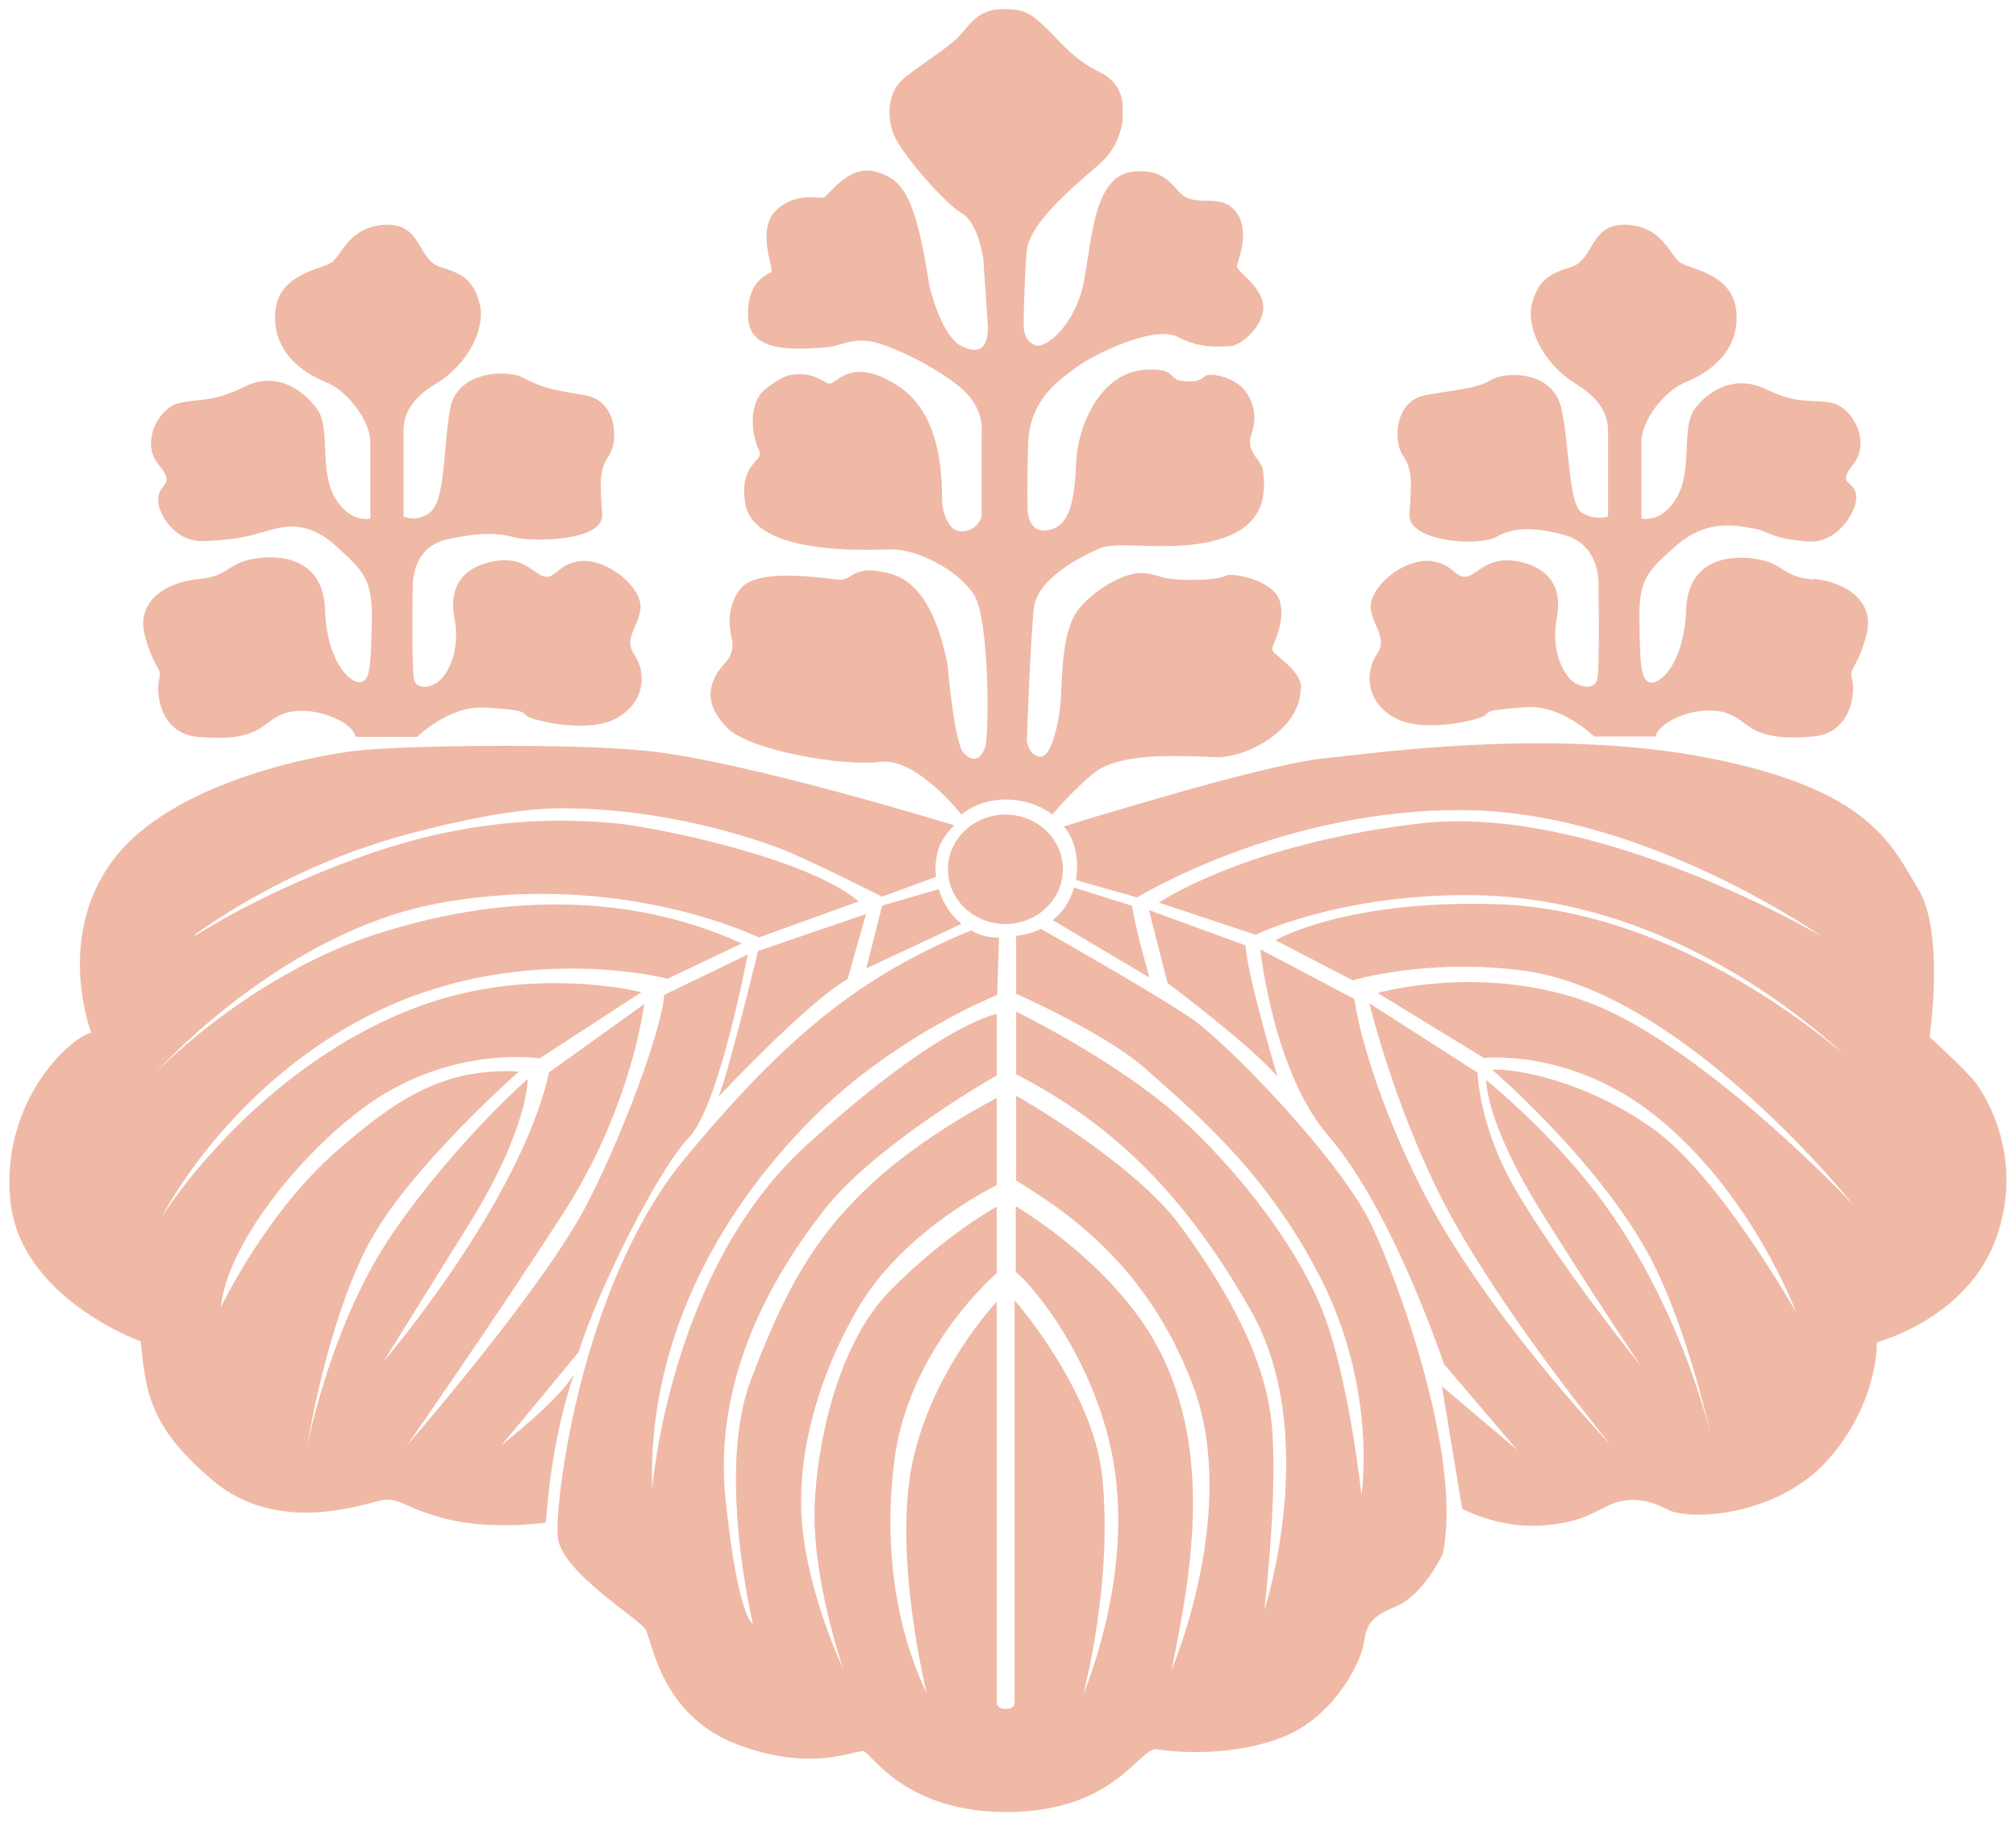
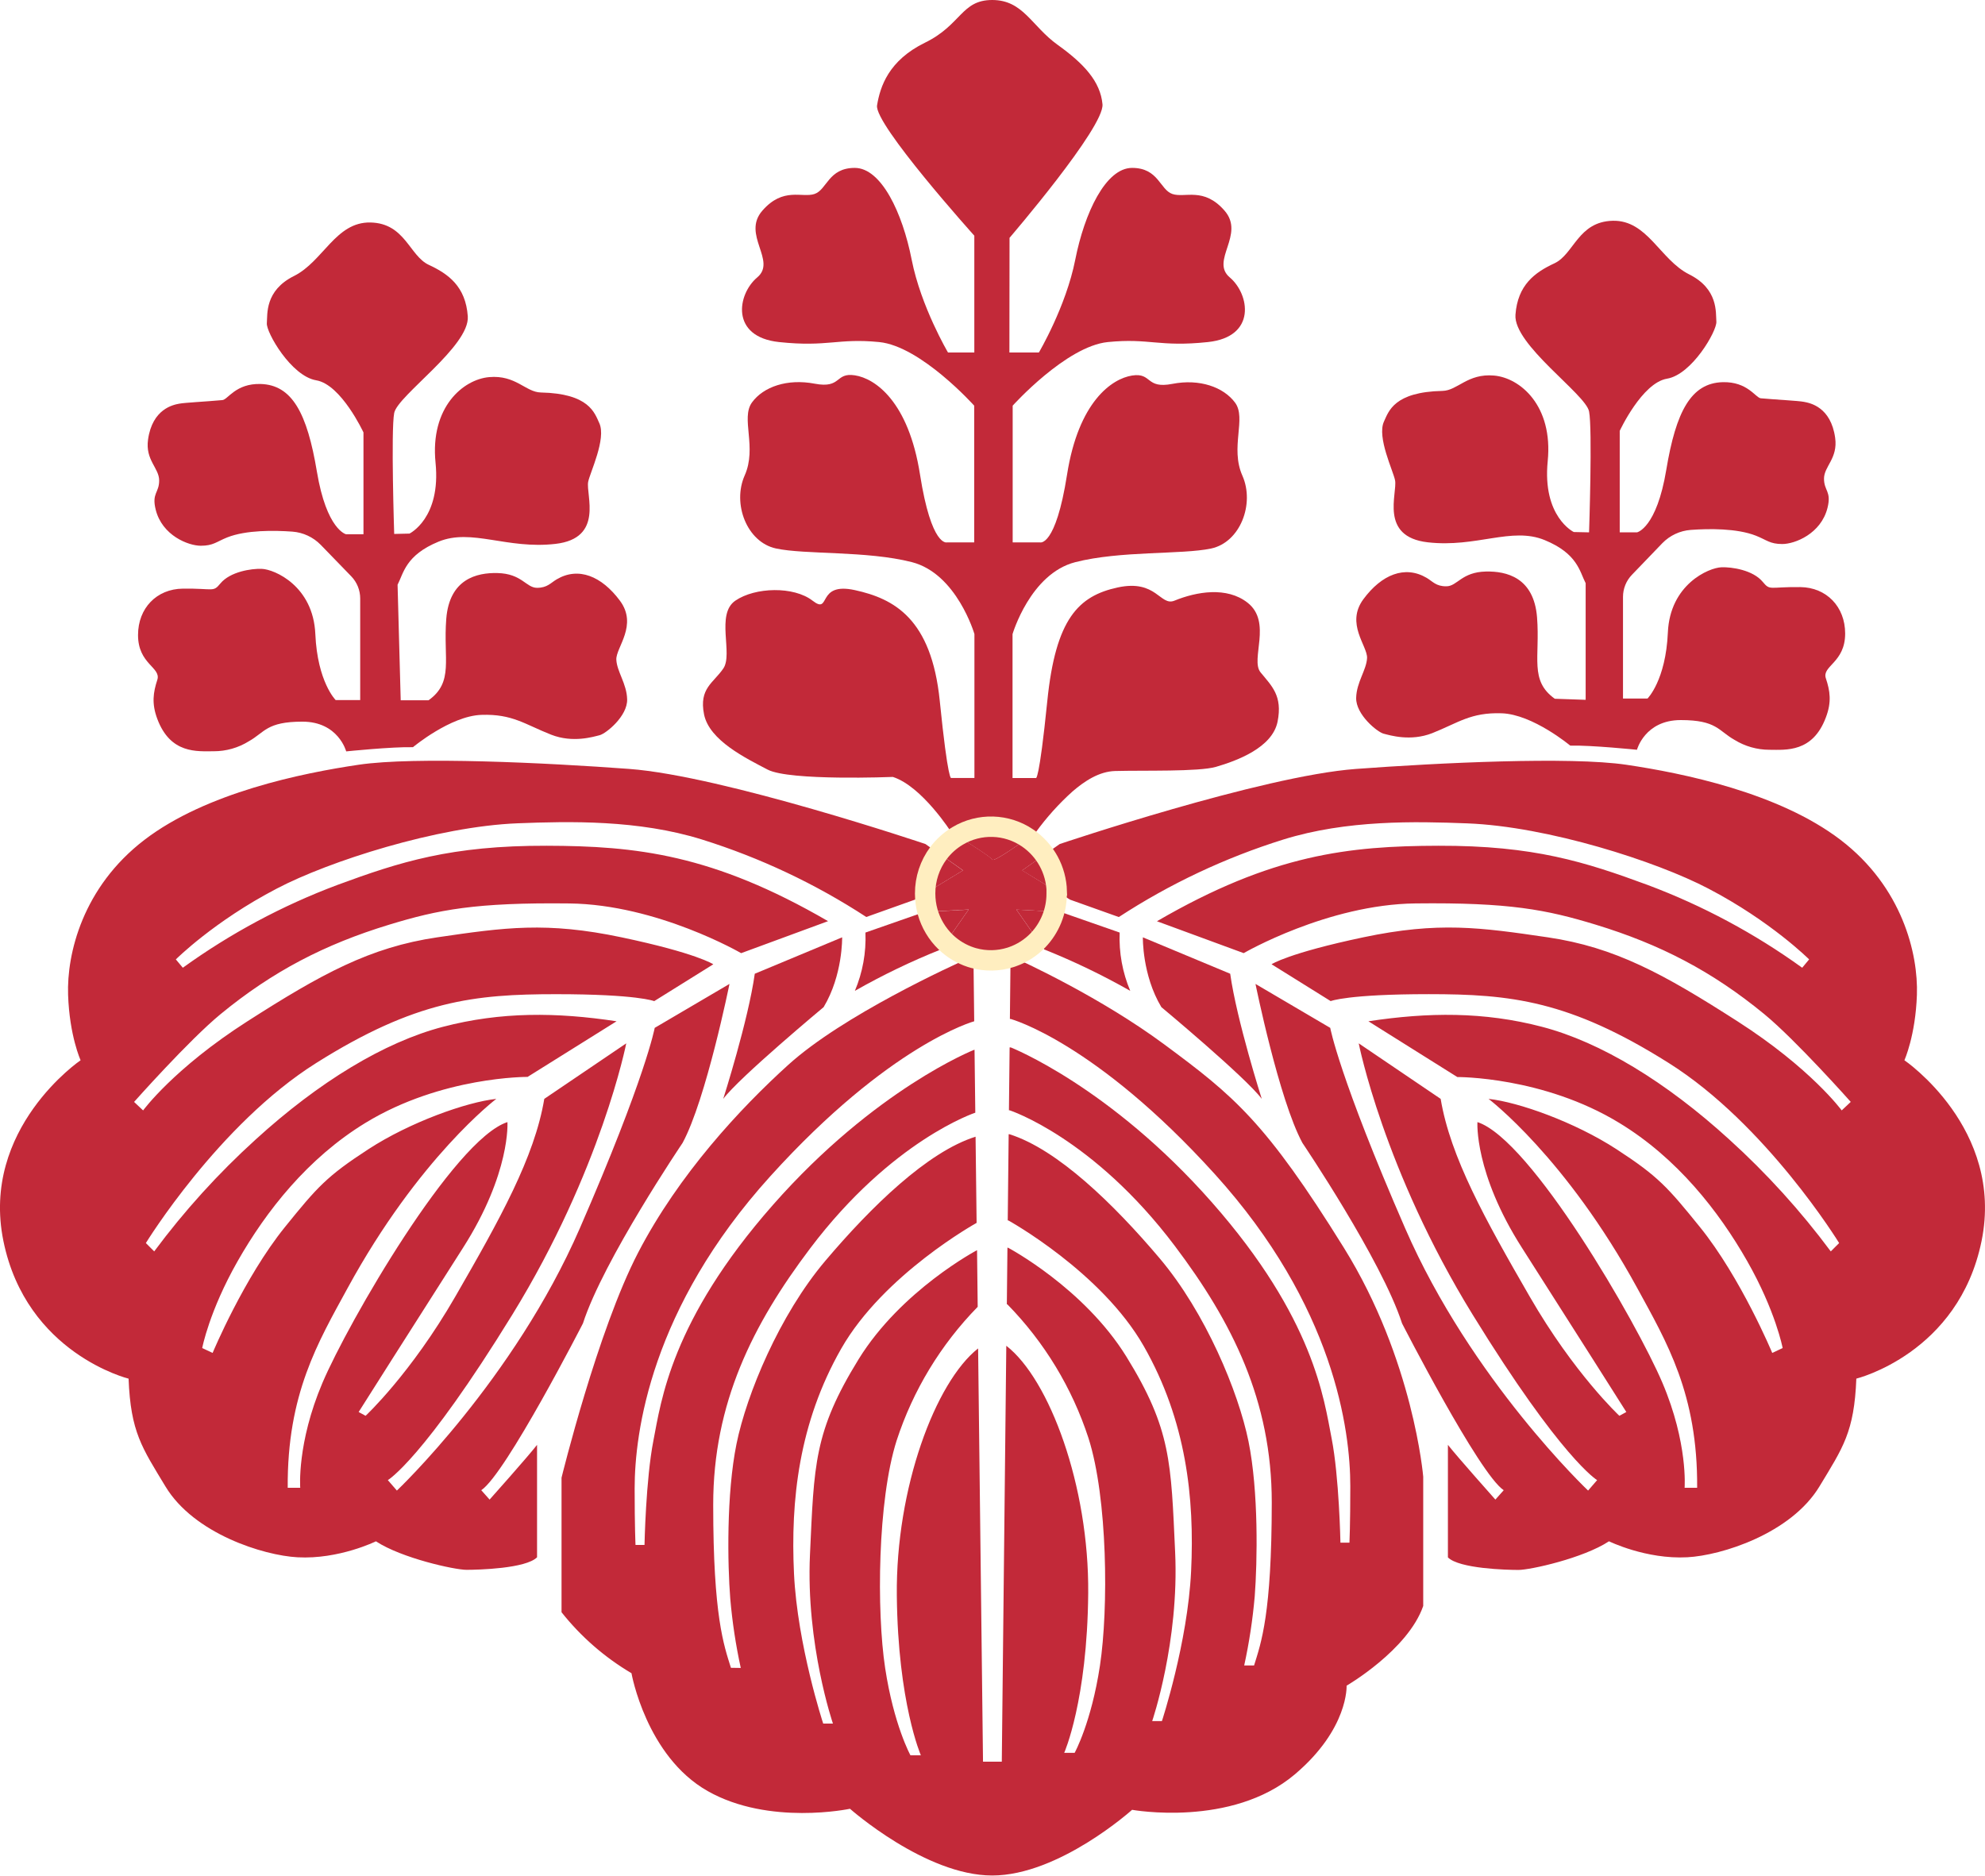
- <svg xmlns="http://www.w3.org/2000/svg" id="_レイヤー_2" viewBox="0 0 50.85 45.98">
+ <svg xmlns="http://www.w3.org/2000/svg" viewBox="0 0 728.2 688.12">
  <defs>
-     <style>.cls-1{fill:#efb9a6;}</style>
+     <style>.cls-1{fill:#c22939;}.cls-2{fill:none;stroke:#ffeec0;stroke-miterlimit:10;stroke-width:7.48px;}</style>
  </defs>
-   <g id="_レイヤー_1-2">
-     <g>
-       <path class="cls-1" d="m43.14,36.21s0,.01,0,.02c0,0,0-.01,0-.02Zm3.79-9.2c-.13-.13-4.19-4.44-9.95-4.43-3.25,0-5.31,1-5.31,1l-2.44-.81s2.18-1.49,6.61-2c4.37-.5,9.98,2.77,10.14,2.87-.15-.1-4.48-3.11-8.89-3.2-4.67-.1-8.41,2.2-8.41,2.2l-1.54-.44c.14-.92-.31-1.35-.31-1.35,0,0,5.01-1.57,6.57-1.72,1.07-.1,5.71-.8,9.74,0,4.04.8,4.57,2.19,5.24,3.29.68,1.1.29,3.74.29,3.74,0,0,.88.8,1.15,1.14.27.34,1.26,1.94.52,3.96-.74,2.02-3,2.6-3,2.6,0,0,.05,1.51-1.22,2.95-1.26,1.44-3.5,1.57-4.06,1.27-.56-.3-1.06-.3-1.47-.11-.41.19-.77.47-1.81.52-1.04.04-1.9-.43-1.9-.43l-.51-3.09,1.9,1.61-1.85-2.17s-1.28-3.86-2.91-5.75c-1.4-1.62-1.72-4.71-1.72-4.71l2.37,1.25s.23,1.86,1.68,4.75c1.54,3.08,4.66,6.37,4.78,6.49-.11-.13-2.51-3.05-3.97-5.67-1.4-2.52-2.11-5.46-2.11-5.46l2.73,1.75s.02,1.36.98,2.99c1.13,1.92,3.08,4.34,3.14,4.41-.04-.06-1.06-1.56-2.49-3.85-1.46-2.34-1.41-3.36-1.41-3.36,0,0,1.72,1.38,2.99,3.14,1.84,2.55,2.57,5.39,2.67,5.81-.09-.41-.7-3.02-1.62-4.65-1.34-2.38-3.89-4.56-3.89-4.56.55-.05,2.37.27,4.09,1.51,1.63,1.18,3.5,4.48,3.57,4.6-.04-.12-1.16-3.04-3.53-4.94-2.14-1.72-4.34-1.47-4.34-1.47l-2.68-1.64s2.49-.72,5.13.17c2.9.98,6.75,5.05,6.88,5.19-.13-.16-4.33-5.38-8.31-5.92-2.43-.33-4.33.24-4.33.24l-1.95-1.01s1.75-1.03,5.58-.91c4.96.16,9.07,4.06,9.2,4.18Zm-3.79,9.24s0,0,0-.02c0,0,0,.01,0,.02Z" />
-       <path class="cls-1" d="m45.73,14.6c.82.08,1.59.56,1.34,1.45s-.44.76-.35,1.1c.08.34-.03,1.35-.99,1.43-1.07.09-1.42-.09-1.78-.37-.14-.11-.31-.2-.49-.25-.24-.05-.57-.07-.98.07-.7.25-.72.55-.72.55h-1.55s-.82-.81-1.72-.74c-.91.07-.93.09-1.03.2-.1.11-1.53.47-2.26.08s-.8-1.14-.46-1.63c.33-.49-.36-.89-.11-1.44.25-.55.99-.98,1.5-.89.51.08.56.39.82.39.26.01.5-.48,1.19-.41.69.08,1.31.47,1.13,1.43s.24,1.54.47,1.67c.23.12.49.13.55-.11s.03-2.33.03-2.33c0,0,.09-1.05-.88-1.31-.97-.26-1.41-.11-1.71.06-.45.24-2.24.12-2.18-.59.05-.71.09-1.11-.16-1.46s-.24-1.4.6-1.54c.84-.14,1.29-.17,1.63-.38s1.56-.25,1.77.75c.21,1,.17,2.43.53,2.62s.64.08.64.08v-2.07c0-.18.06-.74-.8-1.27-.86-.52-1.27-1.46-1.12-2.02s.38-.75.98-.93c.6-.18.47-1.11,1.4-1.07.93.04,1.1.79,1.37.96.27.17,1.35.28,1.41,1.27.06.99-.71,1.51-1.28,1.74s-1.12,1-1.12,1.5v1.94s.51.14.9-.54c.39-.68.11-1.73.43-2.2.33-.47,1.02-.92,1.84-.51.81.4,1.16.22,1.66.34s.97.98.51,1.55.11.36.08.87c-.01.29-.44,1.13-1.24,1.07-.98-.08-1-.29-1.37-.33-.3-.04-1.1-.3-1.95.45-.71.63-.93.83-.91,1.91.02,1.08.03,1.51.3,1.53s.83-.55.88-1.82c.04-1.27,1.04-1.41,1.76-1.3.73.11.62.44,1.44.52Z" />
-       <path class="cls-1" d="m43.14,36.21s0,.01,0,.02c0,0,0-.01,0-.02Z" />
-       <path class="cls-1" d="m23.37,42.69c-.02-.08-.84-3.43-.36-5.77.49-2.36,2.13-4.08,2.13-4.08v10.13s.01.14.23.14.22-.13.22-.13v-10.18s1.98,2.25,2.21,4.44c.28,2.65-.46,5.44-.48,5.51.03-.07,1.19-2.78.81-5.58-.39-2.84-2.21-4.88-2.51-5.08v-1.66s2.45,1.42,3.59,3.57c1.45,2.74.77,5.99.34,8.13,0,0,1.73-4.02.54-7.18-1.19-3.16-3.36-4.48-4.46-5.17v-2.14s2.99,1.69,4.16,3.31c1.17,1.61,2.17,3.35,2.3,5.12.13,1.78-.2,4.55-.2,4.55,0,0,1.45-4.42-.35-7.58-1.8-3.16-3.69-4.79-5.91-5.94v-1.58s2.47,1.2,4.07,2.62c1.6,1.43,3.18,3.51,3.77,5.23.59,1.72.87,4.34.87,4.34,0,0,.41-2.6-1-5.41-1.41-2.81-3.37-4.36-4.39-5.29-1.02-.93-3.32-1.94-3.32-1.94v-1.46s.41-.05.62-.18c0,0,2.97,1.68,3.84,2.29s3.73,3.53,4.52,5.22c.79,1.69,2.27,5.96,1.78,8.26,0,0-.48,1.05-1.21,1.34-.73.29-.71.56-.8,1-.09.44-.75,1.78-2.02,2.28-1.27.5-2.69.39-3.16.31-.47-.08-1.01,1.52-3.67,1.58-2.66.06-3.55-1.47-3.74-1.53-.19-.06-1.28.56-3.21-.18-1.93-.74-2.13-2.63-2.3-2.9-.17-.27-2.11-1.44-2.21-2.31-.08-.72.38-4.6,1.98-7.68.34-.66.73-1.28,1.18-1.83,2.5-3.04,4.31-4.46,6.56-5.5.23-.11.47-.21.71-.31,0,0,.25.19.7.18l-.05,1.45s-2.39.95-4.42,2.88c-2.02,1.93-4.42,5.29-4.28,9.59,0,0,.42-5.48,3.84-8.63,3.43-3.14,4.85-3.36,4.85-3.36v1.55s-3.04,1.72-4.35,3.39c-1.31,1.67-2.81,4.26-2.49,7.3s.69,3.14.69,3.14c0,0-.92-3.83-.06-6.12s1.59-3.58,2.95-4.88c1.36-1.3,3.26-2.26,3.26-2.26v2.2s-2.31,1.1-3.48,3.07c-.9,1.53-1.59,3.54-1.43,5.46.15,1.78,1.01,3.61,1.04,3.68-.02-.07-.8-2.32-.72-4.17.06-1.42.53-3.99,1.91-5.39,1.38-1.4,2.68-2.11,2.68-2.11v1.68s-2.21,1.87-2.58,4.71c-.36,2.84.33,4.89.8,5.85Z" />
-       <path class="cls-1" d="m32.8,17.41c0,.95-1.31,1.72-2.14,1.69-.94-.03-2.35-.12-3.01.36-.52.39-1.11,1.09-1.11,1.09,0,0-.43-.38-1.16-.38s-1.13.38-1.13.38c0,0-1.13-1.45-2.05-1.33-.92.12-3.29-.28-3.86-.86-.46-.47-.63-1.01-.04-1.65.15-.16.21-.38.16-.58-.08-.33-.12-.85.21-1.27.31-.38,1.14-.41,2.44-.24.12.01.24-.01.33-.08.13-.09.36-.19.65-.14.41.07,1.35.08,1.81,2.36,0,0,.17,2.01.41,2.24.24.24.41.16.53-.12.12-.28.12-3.26-.27-3.87-.39-.61-1.4-1.17-2.14-1.15-.74.02-3.4.12-3.63-1.15-.13-.7.18-.99.29-1.11.06-.06.1-.15.06-.23-.22-.45-.26-1.23.15-1.55.42-.32.57-.38.86-.38.47-.01.67.28.8.23.22-.08.59-.65,1.7.07,1.03.68,1.1,2.11,1.1,2.83,0,.16.03.33.09.48.07.17.18.34.37.35.37.03.54-.29.54-.39v-2.06s.09-.55-.4-1.05-1.88-1.23-2.48-1.3c-.25-.03-.5.03-.66.08-.15.05-.31.08-.47.09-.59.03-1.84.17-1.88-.75-.05-.97.53-1.09.59-1.17.06-.07-.39-1.06.12-1.55.48-.45,1.06-.3,1.18-.31.12-.01.6-.82,1.28-.67.75.18,1.05.64,1.4,2.88,0,0,.29,1.29.83,1.54.54.25.63-.1.65-.45,0-.13-.12-1.77-.12-1.77,0,0-.12-.9-.54-1.14-.42-.24-1.49-1.46-1.71-1.97-.21-.5-.13-1.1.22-1.41s1.21-.82,1.48-1.15c.27-.33.5-.62,1.05-.62s.7.1,1.12.51c.42.41.67.76,1.32,1.08s.58.89.58,1.1-.08.77-.59,1.22-1.76,1.45-1.83,2.18c-.06.62-.08,1.62-.08,1.9,0,.1.02.19.06.28.04.08.12.16.23.21.27.1,1.04-.53,1.24-1.66.2-1.13.27-2.62,1.23-2.72.96-.1,1,.54,1.41.68s.88-.1,1.21.37.03,1.18,0,1.32.59.48.66.98-.55,1.04-.82,1.05c-.27.01-.74.08-1.33-.23-.59-.31-2.11.44-2.51.73-.39.3-1.24.78-1.27,2-.03,1.22-.01,1.61-.01,1.61,0,0-.01.6.48.54.5-.06.7-.54.74-1.65.04-1.11.69-2.34,1.73-2.4.81-.05.59.22.9.27.31.05.48.02.61-.1.12-.13.78.03,1.02.35.24.32.31.69.16,1.13s.28.62.3.9c.02.28.21,1.26-.97,1.68-1.18.42-2.65.06-3.14.27-.48.2-1.58.76-1.67,1.5-.09.75-.18,3.35-.18,3.35,0,0,.04.37.32.41.28.04.47-.74.53-1.35.05-.6.01-1.84.47-2.39.46-.55,1.14-.86,1.47-.89.32-.03.53.1.81.14.27.04,1.16.06,1.43-.08.15-.08,1.22.11,1.36.67.13.57-.2,1.05-.2,1.19s.73.5.73.98Z" />
-       <path class="cls-1" d="m31.42,23.86c.03.71.78,3.22.8,3.3-.62-.75-2.77-2.36-2.77-2.36l-.47-1.84,2.44.89Z" />
-       <path class="cls-1" d="m28.99,24.66l-2.44-1.45c.41-.29.54-.82.54-.82l1.46.46c.11.66.44,1.8.44,1.8Z" />
-       <ellipse class="cls-1" cx="25.36" cy="21.93" rx="1.45" ry="1.38" />
-       <path class="cls-1" d="m24.24,23.31l-.57.27-1.82.85.4-1.58.09-.03,1.34-.39c.17.59.57.87.57.87Z" />
-       <path class="cls-1" d="m9.69,34.37h0s0,0,0,0Zm-4.76-10.77c.1-.06.52-.33,1.21-.69.78-.41,1.9-.93,3.23-1.39,2.67-.91,4.76-.88,6.16-.75.97.09,4.82.86,6.13,1.97l-2.52.91s-3.48-1.72-8.1-.86c-3.89.73-6.95,4.09-7.11,4.27.14-.15,2.49-2.53,5.67-3.53,3.28-1.03,6.43-.95,9.11.27l-1.87.89s-3.57-.93-7.19.76c-3.83,1.78-5.57,5.25-5.57,5.25,0,0,2.35-3.79,6.51-5.32,2.86-1.05,5.59-.35,5.59-.35l-2.57,1.67s-2.02-.32-4.07.99c-1.64,1.05-3.79,3.54-3.97,5.29,0,0,1.13-2.38,2.92-3.94,1.49-1.3,2.68-2.11,4.6-2.01,0,0-2.77,2.44-3.77,4.31-1.09,2.03-1.57,5.14-1.57,5.14,0,0,.59-3.1,2.17-5.39,1.58-2.29,3.39-3.87,3.39-3.87,0,0,.03,1.25-1.51,3.71-1.82,2.93-2.1,3.37-2.13,3.42.12-.13,3.47-4.09,4.18-7.3l2.4-1.72s-.31,2.58-2.02,5.24c-1.71,2.66-3.97,5.9-3.97,5.9,0,0,3.45-3.96,4.56-6.12,1.1-2.16,1.93-4.68,1.93-5.25l2.11-1.02s-.72,3.81-1.47,4.6c-.41.43-.96,1.36-1.48,2.37-.58,1.13-1.1,2.35-1.31,3.05,0,0-1.45,1.77-1.96,2.36.09-.07,1.47-1.15,1.84-1.8-.02.06-.56,1.51-.71,3.75,0,0-1.35.2-2.5-.09-1.15-.29-1.18-.58-1.7-.46-.52.12-2.6.84-4.2-.51-1.6-1.35-1.69-2.22-1.82-3.51,0,0-3.05-1.09-3.29-3.56s1.47-4.08,2.04-4.23c0,0-.92-2.39.55-4.35,1.47-1.97,5.09-2.64,6.12-2.76,1.03-.13,5.34-.2,7.33,0,2.48.25,7.77,1.88,7.77,1.88,0,0-.27.24-.39.57-.13.39-.07.73-.07.73l-1.36.5s-1.98-1-2.61-1.23c-.63-.23-2.81-1-5.48-1-1.11,0-2.54.3-3.83.64-1.94.52-3.78,1.39-5.42,2.55Z" />
-       <path class="cls-1" d="m21.84,23.07l-.46,1.63c-.97.53-3.27,2.98-3.27,2.98.19-.31,1.01-3.69,1.01-3.69l2.72-.93Z" />
-       <path class="cls-1" d="m16.1,15.06c.25.55-.44.95-.11,1.44.34.49.27,1.24-.46,1.63-.73.39-2.16.03-2.26-.08-.1-.11-.12-.14-1.03-.2s-1.72.74-1.72.74h-1.55s-.02-.31-.72-.55c-.41-.14-.75-.12-.98-.07-.18.04-.34.13-.49.25-.36.28-.71.46-1.78.37-.96-.08-1.07-1.09-.99-1.43.09-.34-.1-.21-.35-1.1-.25-.89.52-1.37,1.34-1.45.82-.08.71-.41,1.44-.52.72-.11,1.72.04,1.76,1.3.04,1.27.61,1.84.88,1.82s.27-.45.3-1.53c.02-1.08-.21-1.27-.91-1.91-.78-.72-1.46-.45-1.75-.37-.37.09-.58.21-1.57.25-.77.03-1.15-.71-1.16-1-.02-.51.48-.36.01-.93s.01-1.43.51-1.55c.5-.12.85-.01,1.67-.42.81-.4,1.5.11,1.83.59.33.47.04,1.52.43,2.2.39.68.9.54.9.54v-1.94c0-.5-.55-1.27-1.12-1.5-.57-.23-1.34-.75-1.28-1.74.06-.99,1.14-1.1,1.41-1.27.27-.17.44-.92,1.37-.96.93-.04.8.89,1.4,1.07.6.18.83.36.98.93s-.25,1.5-1.12,2.02c-.87.52-.8,1.09-.8,1.27v2.07s.31.15.64-.08c.42-.29.35-1.56.53-2.62.17-1,1.47-1,1.82-.81.5.26.74.31,1.58.45.84.14.85,1.19.6,1.54-.25.35-.21.74-.16,1.46.05.71-1.82.69-2.19.59-.34-.09-.79-.17-1.77.06-.86.21-.82,1.18-.82,1.18,0,0-.03,2.08.03,2.33.06.24.33.24.55.11.23-.12.65-.71.47-1.67-.18-.96.44-1.35,1.13-1.43s.94.42,1.19.41c.26,0,.31-.31.82-.39.51-.08,1.25.35,1.5.89Z" />
+   <g id="レイヤー_2" data-name="レイヤー 2">
+     <g id="レイヤー_2-2" data-name="レイヤー 2">
+       <path class="cls-1" d="M698.63,389s36.73,25,28.31,66.32S681,505.81,681,505.81c-.77,19.64-4.92,25.31-13.52,39.54-10.5,17.38-36,25.34-48.46,26-15.18.83-28.76-5.86-28.76-5.86C580.85,571.69,561.4,576,557.06,576s-21.74-.45-25.89-4.6V530.11c3.45,4.4,17.41,20.08,17.41,20.08l3.06-3.44c-9-5.93-37.3-61.22-37.3-61.22-7.46-23.14-36.54-66.19-36.54-66.19C469.19,403.46,460.58,361,460.58,361L488,377.12s3.28,18,27.51,73.6,67.08,96.16,67.08,96.16l3.32-3.83s-13-7.65-45.66-60.7-41.8-99.55-41.8-99.55l30.06,20.37c3.58,21.43,16.33,44.23,32.66,72.54s32.9,43.74,32.9,43.74l2.55-1.39s-20.66-32.65-38.26-60.2S542,411.69,542,411.69c19.65,6.38,58.42,73.46,67.86,95.65S618,545.86,618,545.86h4.6c.25-34.43-11.17-53.46-21.94-73.21-26.18-48-54.58-69.48-54.58-69.48,11,1.18,31.63,8.52,46.93,18.47s18.78,13.93,30.61,28.56c15.05,18.63,26.53,46.18,26.53,46.18l3.82-1.79s-2.55-13.52-13-31.88S615.22,424.85,594.05,412c-28-17.08-59.43-16.84-59.43-16.84L502,374.7c21.93-3.32,42.34-3.57,63.77,2.05s45.4,20.15,68.61,41.32a283.92,283.92,0,0,1,37.24,41.06l3.07-3.06S648,412.54,612.16,390c-36.48-23-58.16-25.25-88-25.25s-36,2.55-36,2.55l-21.69-13.52s6.12-4.08,33.67-9.89,42.86-3.63,67.6,0,42.59,13.46,69.63,30.8,38.26,32.71,38.26,32.71l3.32-3.12s-20.13-22.67-31.73-32.21c-19.16-15.74-38.22-25.62-61.88-32.83-18-5.48-31.63-8.18-66.09-7.78-32.25.38-63,18.24-63,18.24L424.43,338C466.8,313.36,495,310.39,527.64,310.3c35.1-.1,53.85,5.93,76.87,14.41a242.39,242.39,0,0,1,56.63,30.35l2.54-3.06s-14-14-37-26c-19.07-10-58.83-22.76-88.39-23.91-18.94-.73-44.19-1.34-67.53,5.94a243.29,243.29,0,0,0-60.32,28.43l-17.86-6.37-4.9-3a24.66,24.66,0,0,0-4.5-13.49l5.58-3.93s74.16-25,108.66-27.55c30.45-2.25,78.56-4.59,99.22-1.53s55.86,10.21,78.56,27.55S703.73,350,703.22,365,698.63,389,698.63,389Z" />
+       <path class="cls-1" d="M676.9,232.43c0,10.76-8.61,11.86-7.08,16.45s2.18,8.65,0,14.35c-4.83,12.91-14.63,11.88-20.71,11.86a24.41,24.41,0,0,1-12.81-3.64c-5.92-3.33-6.51-7.26-19.71-7.26s-16.07,10.9-16.07,10.9-16.83-1.72-24.48-1.53c0,0-13.74-11.48-25.14-11.86S535,265.19,525.39,269c-8,3.12-15.5.76-17.79.19s-10.23-7-10.09-13.14c.13-5.74,3.77-10.2,4-14.6s-8-12.62-1.34-21.62,15.18-12.54,23.21-7.81c2.22,1.31,3.43,3.13,7.2,3.09,4.05,0,5.55-5.23,14.55-5.42,7.46-.15,17.59,2.11,18.74,16.84s-2.87,23.14,6.51,29.84l11.32.39,0-42.79c-2.21-4.26-2.94-10.85-15.05-15.82s-25,2.86-42.87.82-11.07-18-12-22.75c-.63-3.36-6.73-15.81-4.07-21.56,1.74-3.78,3.71-10.86,21.45-11.24,5.58-.11,9.16-6.48,18.93-5.63,9.53.83,21.72,11,19.69,31.41s9.56,26,9.56,26l5.61.12s1.28-38,0-44.38-27.8-24.48-27-35.45,7.14-15.56,14.29-18.88S578.89,81.3,591.64,81,609,95.32,619.7,100.68s9.7,14,9.95,17.34-8.93,19.39-18.11,20.92-17.34,19.14-17.34,19.14v37.23h6.37s7.15-1.53,10.71-22.95,9.09-31.82,20.67-32.14c9.18-.25,12.07,5.73,14,5.91,6.36.57,13.6.88,15.85,1.31s9.85,1.86,11.43,13.18c1.06,7.59-4.09,10.46-4.09,15s2.81,4.59,1.28,10.72c-2.38,9.52-12,13.26-16.58,13.26s-5.66-1.47-9.69-3.06c-7-2.75-17.28-2.6-23.88-2.12a16.22,16.22,0,0,0-10.44,4.87L598.7,210.86a11.68,11.68,0,0,0-3.3,8.12v37.3h9s6.69-6.64,7.46-24.23,14.93-23.74,19.66-23.92c3.77-.14,11.56,1,15.15,5.36,2.78,3.35,2.35,1.77,13.78,1.91C670.08,215.52,676.89,222.62,676.9,232.43Z" />
+       <path class="cls-1" d="M522.11,541.78v47.44C516.5,605.42,494,618.47,494,618.47s.79,15.8-19,32.54c-23.22,19.63-59.69,13-59.69,13s-26.78,24.1-51.33,24.1-52.16-24.48-52.16-24.48-29.65,6.31-52.23-6.51-27.93-43.23-27.93-43.23A93.25,93.25,0,0,1,206,591.52V542.16s13.21-53.95,28.13-82.64,37.47-52.93,55.09-68.87c20.07-18.15,60-36.37,66.9-39.43.34.1.68.21,1,.3l.27,23.18s-31,8.42-74.83,56.89-49.74,94-49.74,114.53c0,14.28.32,20.72.32,20.72h3.3s.46-24,3.27-38.33,6.38-43.87,43.87-86.46,73.81-56.89,73.81-56.89h.12l.28,23.08s-30.53,10-60.56,49.75c-21.1,27.94-35.6,56.81-35.59,94.12,0,40.94,3.9,51.46,6.5,59.8l3.61.05a199.59,199.59,0,0,1-3.85-25.4c-1-12.62-1.45-38.39,2.29-56.81,3.7-18.2,15.75-47.28,32.59-67.17s37.49-40,55.11-45.53l.38,31.62s-34.13,18.88-49.69,46.18S290,550.53,291.28,577.36c1.27,26.27,10.71,55,10.71,55h3.57s-9.95-29.08-8.42-62,1.4-45,17.85-71.68c15.65-25.35,43.44-40,43.44-40l.24,20.79a126,126,0,0,0-29.74,49.06c-7,22-7.38,62.59-4.21,83.48s9.28,32,9.28,32h3.82S329.41,624.8,329,585.4s14.13-78.32,29.82-90.67l1.8,151.63h6.89l1.65-152.57h.05c15.74,12.25,30.34,51.36,30,90.78s-8.8,58.53-8.8,58.53h3.83s6.12-11.09,9.28-32,2.83-61.46-4.21-83.47a125.93,125.93,0,0,0-29.75-49.07h-.2l.22-20.78h.23s27.79,14.7,43.43,40c16.45,26.66,16.33,38.77,17.86,71.68s-8.42,62-8.42,62h3.57s9.44-28.7,10.71-55c1.3-26.83-1.78-55.22-17.34-82.52s-49.69-46.16-49.69-46.16h-.24l.34-31.64h.28c17.62,5.54,38.28,25.63,55.11,45.53s28.89,49,32.59,67.16c3.74,18.43,3.25,44.2,2.29,56.83a200.37,200.37,0,0,1-3.86,25.38l3.62,0c2.59-8.34,6.47-18.86,6.49-59.8,0-37.31-14.49-66.18-35.58-94.13-30-39.78-60.56-49.74-60.56-49.74h-.28l.25-23.08h.43s36.31,14.29,73.81,56.88,41.08,72.27,43.87,86.47S491.74,566,491.74,566h3.31s.31-6.44.31-20.72c0-20.54-5.86-66.07-49.74-114.54s-74.82-56.88-74.82-56.88h-.32l.24-22.59.65-.22c4.55,2.05,32.43,14.89,55.78,32.16,25.5,18.88,37.09,28.29,65.89,74.65C518.54,498.92,522.11,541.78,522.11,541.78Z" />
+       <path class="cls-1" d="M370.3,129.32h10.82s9.94-16.83,13.33-34S405.61,61.6,415.32,61.6s10.18,8,14.77,9.57,11.48-2.68,19.14,6.12-5.36,18.36,1.91,24.49,9.94,21.81-8,23.72-21.42-1.53-36.73,0-34.91,23.34-34.91,23.34V199h10s5.74,1.91,9.95-24.87,16.45-35.2,23.87-36.35,4.82,5,14.77,3.06,18.75,1.15,23,6.89-1.91,16.45,2.68,26.78S455,199,444.25,201.26s-33.29.76-49.8,5-23,26.4-23,26.4v52.8H380s1.15,1.91,4.21-28.31S395.7,218.65,410,215.54s15.56,7,20.85,4.84c8.07-3.3,19.2-5.26,26.85.77,9.06,7.14.9,20.79,4.72,25.51,4.07,5,8.17,8.55,6.26,18.11s-14.94,14.35-22.59,16.58c-6.36,1.85-26.66,1.24-37,1.53-5.88.16-11.22,3.69-15.67,7.53A95.7,95.7,0,0,0,380,305.33l-3,2.18a23.83,23.83,0,0,0-25.72-.76l-2.32-1.42s-10.71-16.84-21.42-20.28c0,0-37.89,1.53-45.92-2.68s-21.43-10.72-23.34-20.28,3.44-11.48,7.08-16.84-2.87-19.89,4.4-24.87,21.42-5.35,28.32,0,1.22-7,15.53-3.87,28.08,10.38,31.14,40.61,4.21,28.31,4.21,28.31h8.51v-52.8s-6.46-22.19-23-26.4-39.1-2.68-49.81-5-16.07-16.46-11.47-26.79-1.53-21,2.67-26.78,13-8.8,23-6.89,7.34-4.21,14.77-3.06,19.66,9.57,23.87,36.35S347.39,199,347.39,199h10V148.84S337.82,127,322.52,125.5s-18.75,1.91-36.73,0-15.3-17.6-8-23.72S272,86.09,279.67,77.29s14.54-4.59,19.13-6.12,5.05-9.57,14.77-9.57,17.5,16.45,20.88,33.67,13.32,34.05,13.32,34.05h9.66V86.47s-36.82-40.94-35.68-47.82,4.22-16.46,17.6-23S352.63,0,364,0s14.41,9.57,24,16.45,15.68,13.4,16.45,21.81-34.1,49-34.1,49Z" />
+       <path class="cls-1" d="M451.3,357.26c2.4,17.13,11.58,45.91,11.58,45.91-5.93-7.93-36.83-33.66-36.83-33.66-7.07-11.77-6.79-25.61-6.79-25.61Z" />
+       <path class="cls-1" d="M389.13,334.6l21.62,7.55a49.75,49.75,0,0,0,3.88,21.39,256.29,256.29,0,0,0-31.57-15.2L380.75,345a24.66,24.66,0,0,0,6-10.56Z" />
+       <path class="cls-1" d="M387.64,327.08c0,.26,0,.52,0,.78a24.82,24.82,0,0,1-.89,6.61l-13.89-.74,7.88,11.3a24,24,0,0,1-9.38,6l-.64-.29v.51a23.93,23.93,0,0,1-13.56.25v-.76l-1,.46a24.09,24.09,0,0,1-9.17-5.5l8.37-12-15.06.8a25.21,25.21,0,0,1-.9-6.67v-.05l13.89-8.45-9-6.32a24.18,24.18,0,0,1,7-6.29c4.1,2.55,12.26,7.7,12.73,8.65s8.49-4.66,13-7.89a24.46,24.46,0,0,1,6.18,6.08l-8.2,5.77Z" />
+       <path class="cls-1" d="M387.64,327.08l-12.7-7.72,8.2-5.77A24.66,24.66,0,0,1,387.64,327.08Z" />
+       <path class="cls-1" d="M372.87,333.73l13.89.74a24.66,24.66,0,0,1-6,10.56Z" />
+       <path class="cls-1" d="M371.37,351.05l-.65.22v-.51Z" />
+       <path class="cls-1" d="M377,307.51c-4.5,3.23-12.53,8.8-13,7.89s-8.63-6.1-12.73-8.65a23.83,23.83,0,0,1,25.72.76Z" />
+       <path class="cls-1" d="M357.15,350.76v.76c-.35-.09-.69-.2-1-.3Z" />
+       <path class="cls-1" d="M355.33,333.73l-8.37,12a24.71,24.71,0,0,1-6.69-11.19Z" />
+       <path class="cls-1" d="M353.26,319.36l-13.89,8.45A24.65,24.65,0,0,1,344.28,313Z" />
+       <path class="cls-1" d="M347,345.72l-1.83,2.62a255.81,255.81,0,0,0-31.56,15.2,49.75,49.75,0,0,0,3.88-21.39l21.62-7.55,1.2-.07A24.71,24.71,0,0,0,347,345.72Z" />
+       <path class="cls-1" d="M339.48,309.66l4.8,3.38a24.65,24.65,0,0,0-4.91,14.77l-3.71,2.26-17.86,6.37A243.29,243.29,0,0,0,257.48,308c-23.34-7.28-48.59-6.67-67.53-5.94C160.39,303.22,120.63,316,101.57,326,78.51,338,64.51,352,64.51,352l2.56,3.06a241.93,241.93,0,0,1,56.62-30.35c23-8.48,41.77-14.51,76.88-14.41,32.65.09,60.83,3.06,103.2,27.67l-31.88,11.74s-30.74-17.86-63-18.24c-34.46-.4-48.11,2.3-66.09,7.78-23.66,7.21-42.72,17.09-61.88,32.83-11.61,9.54-31.73,32.21-31.73,32.21l3.31,3.12S63.75,392,90.78,374.7s44.9-27.17,69.64-30.8,40.05-5.8,67.6,0,33.66,9.89,33.66,9.89L240,367.31s-6.13-2.55-36-2.55-51.53,2.29-88,25.25c-35.81,22.53-62.49,66.06-62.49,66.06l3.06,3.06a284.17,284.17,0,0,1,37.23-41.06c23.22-21.17,47.2-35.71,68.62-41.32s41.83-5.37,63.77-2.05l-32.65,20.41s-31.42-.24-59.43,16.84c-21.17,12.9-36.48,32.39-46.93,50.76s-13,31.88-13,31.88L78,496.38s11.48-27.55,26.53-46.18c11.83-14.63,15.3-18.61,30.61-28.56s36-17.29,46.93-18.47c0,0-28.4,21.45-54.58,69.48-10.77,19.75-22.19,38.78-21.94,73.21h4.59s-1.28-16.32,8.16-38.52,48.21-89.27,67.85-95.65c0,0,1.28,18.62-16.32,46.17s-38.26,60.2-38.26,60.2l2.55,1.39s16.58-15.42,32.91-43.74,29.07-51.11,32.64-72.54l30.07-20.37s-9.15,46.49-41.8,99.55-45.66,60.7-45.66,60.7l3.32,3.83s42.85-40.56,67.08-96.16,27.5-73.6,27.5-73.6L267.61,361s-8.6,42.46-17.21,58.34c0,0-29.08,43.05-36.54,66.19,0,0-28.32,55.29-37.31,61.22l3.06,3.44s14-15.68,17.41-20.08v41.25c-4.14,4.15-21.55,4.6-25.89,4.6s-23.78-4.27-33.22-10.46c0,0-13.58,6.69-28.76,5.86-12.48-.67-38-8.63-48.46-26-8.59-14.23-12.76-19.9-13.52-39.54,0,0-37.49-9.18-45.92-50.5S29.57,389,29.57,389s-4.08-8.93-4.59-24S30.33,325.48,53,308.13s57.91-24.49,78.57-27.55,68.77-.72,99.22,1.53C265.32,284.67,339.48,309.66,339.48,309.66Z" />
+       <path class="cls-1" d="M308.94,343.9s.28,13.84-6.79,25.61c0,0-30.9,25.73-36.83,33.66,0,0,9.18-28.78,11.57-45.91Z" />
+       <path class="cls-1" d="M230.07,256.6c.15,6.19-7.79,12.57-10.09,13.14s-9.82,2.94-17.79-.19c-9.63-3.78-14.16-7.65-25.56-7.27s-25.14,11.86-25.14,11.86c-7.65-.19-24.49,1.54-24.49,1.54s-2.86-10.91-16.06-10.91S97.15,268.7,91.23,272a24.29,24.29,0,0,1-12.81,3.63c-6.08,0-15.88,1.05-20.71-11.86-2.14-5.7-1.49-9.75,0-14.34s-7.09-5.7-7.07-16.46c0-9.81,6.81-16.91,16.45-17,11.43-.14,11,1.44,13.77-1.91,3.59-4.33,11.39-5.5,15.17-5.35,4.72.18,18.88,6.31,19.65,23.91s7.46,24.23,7.46,24.23h9V219.57a11.7,11.7,0,0,0-3.29-8.13l-11.17-11.52a16.22,16.22,0,0,0-10.45-4.87c-6.59-.48-16.91-.63-23.87,2.12-4,1.6-5.1,3.06-9.69,3.06S59.49,196.49,57.12,187c-1.53-6.12,1.27-6.12,1.27-10.71s-5.14-7.46-4.08-15c1.58-11.32,9.29-12.78,11.43-13.18s9.49-.74,15.85-1.32c2-.17,4.86-6.16,14-5.91,11.58.32,17.09,10.72,20.66,32.14s10.71,23,10.71,23h6.38V158.66s-8.16-17.6-17.34-19.13-18.37-17.6-18.11-20.92-.77-12,9.95-17.34,15.3-19.9,28.05-19.64,14.29,12.24,21.43,15.55,13.52,7.91,14.29,18.88-25.77,29.08-27,35.46,0,44.38,0,44.38l5.61-.13s11.61-5.61,9.56-26,10.16-30.58,19.68-31.41c9.78-.85,13.36,5.52,18.94,5.64,17.74.38,19.71,7.46,21.45,11.24,2.66,5.74-3.44,18.2-4.08,21.55-.9,4.77,5.88,20.71-12,22.76s-30.75-5.8-42.87-.83-12.84,11.57-15.05,15.82L147,256.93h10.21c9.37-6.7,5.35-15.12,6.5-29.85s11.28-17,18.74-16.83c9,.19,10.5,5.38,14.54,5.42,3.78,0,5-1.79,7.21-3.1,8-4.73,16.52-1.18,23.21,7.81S225.91,237.6,226.1,242,229.94,250.86,230.07,256.6Z" />
+       <path class="cls-2" d="M387.64,327.08c0,.26,0,.52,0,.78a24.72,24.72,0,0,1-6.9,17.17,24,24,0,0,1-9.38,6l-.65.22a23.93,23.93,0,0,1-13.56.25c-.35-.09-.69-.2-1-.3a24.09,24.09,0,0,1-9.17-5.5,24.71,24.71,0,0,1-6.69-11.19,25.21,25.21,0,0,1-.9-6.67v-.05A24.65,24.65,0,0,1,344.28,313a24.18,24.18,0,0,1,7-6.29,23.83,23.83,0,0,1,25.72.76,24.54,24.54,0,0,1,10.68,19.57Z" />
    </g>
  </g>
</svg>
